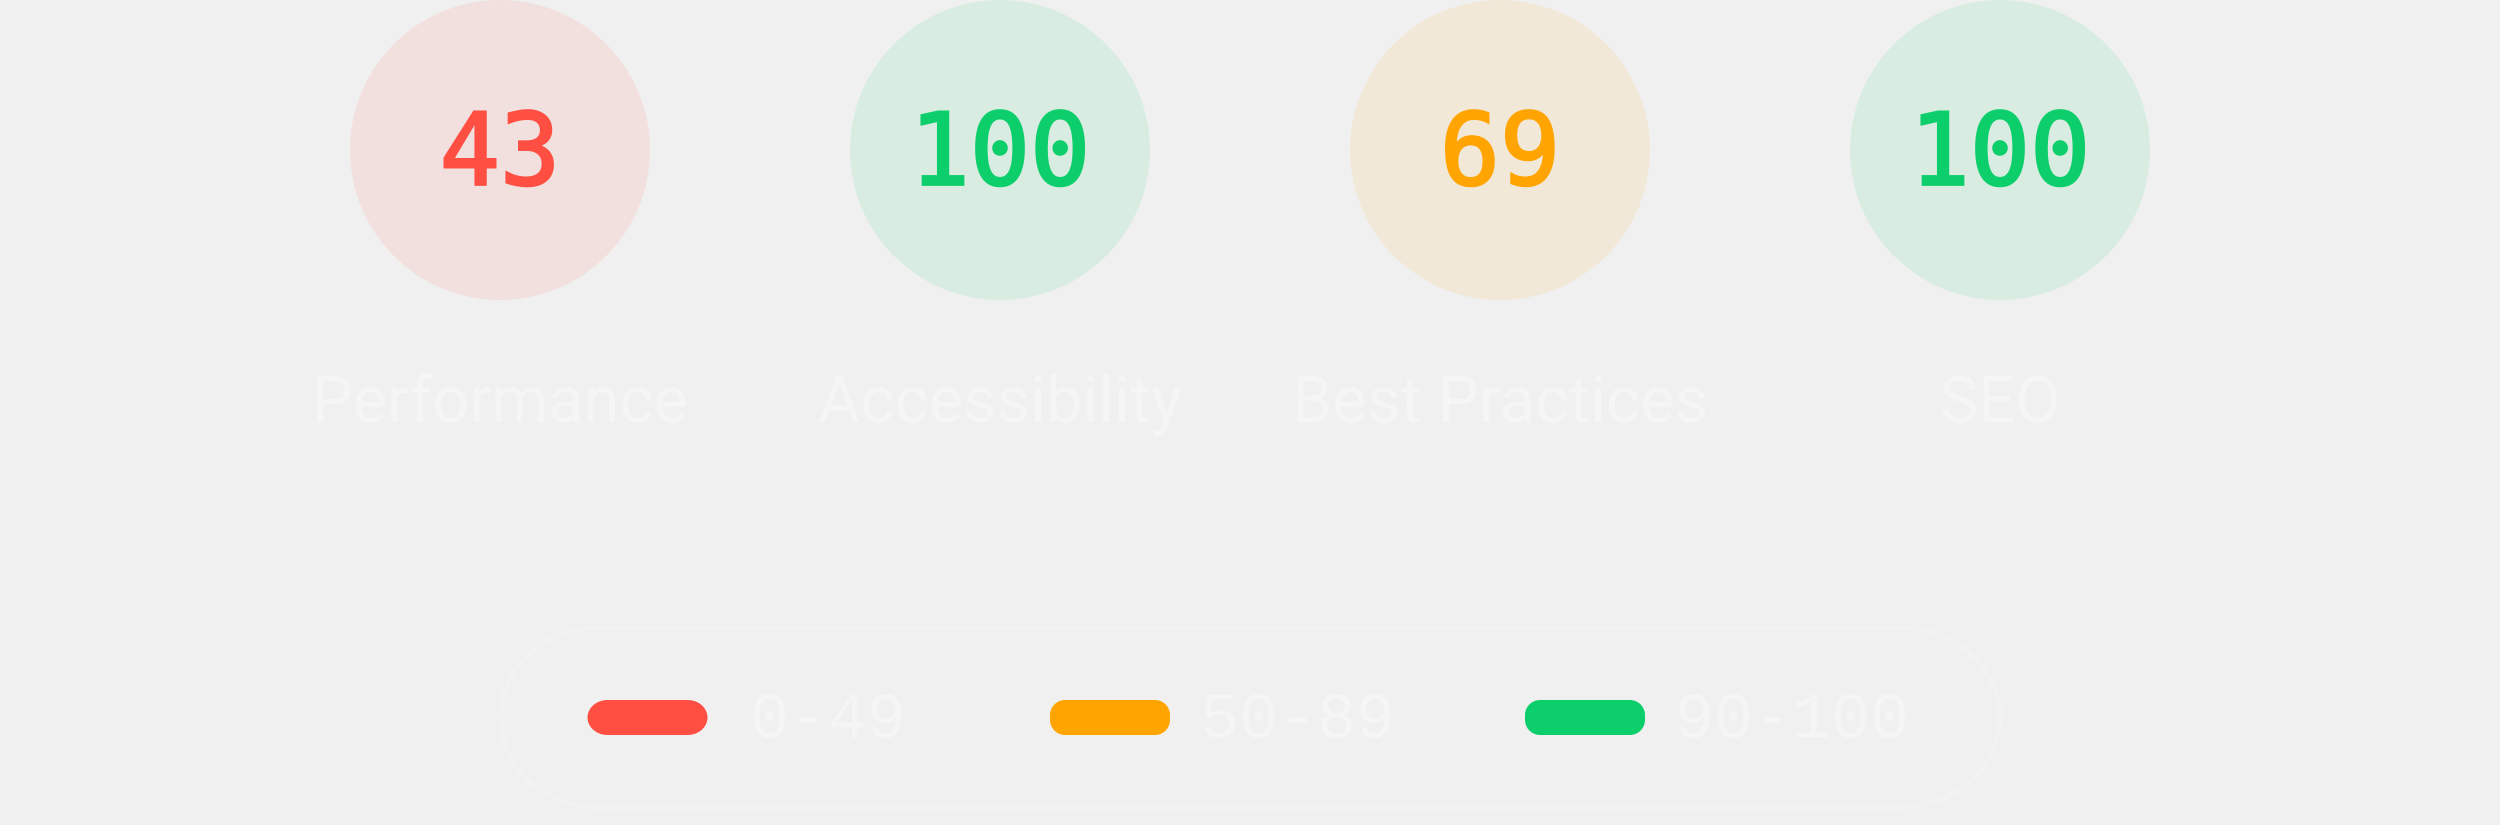
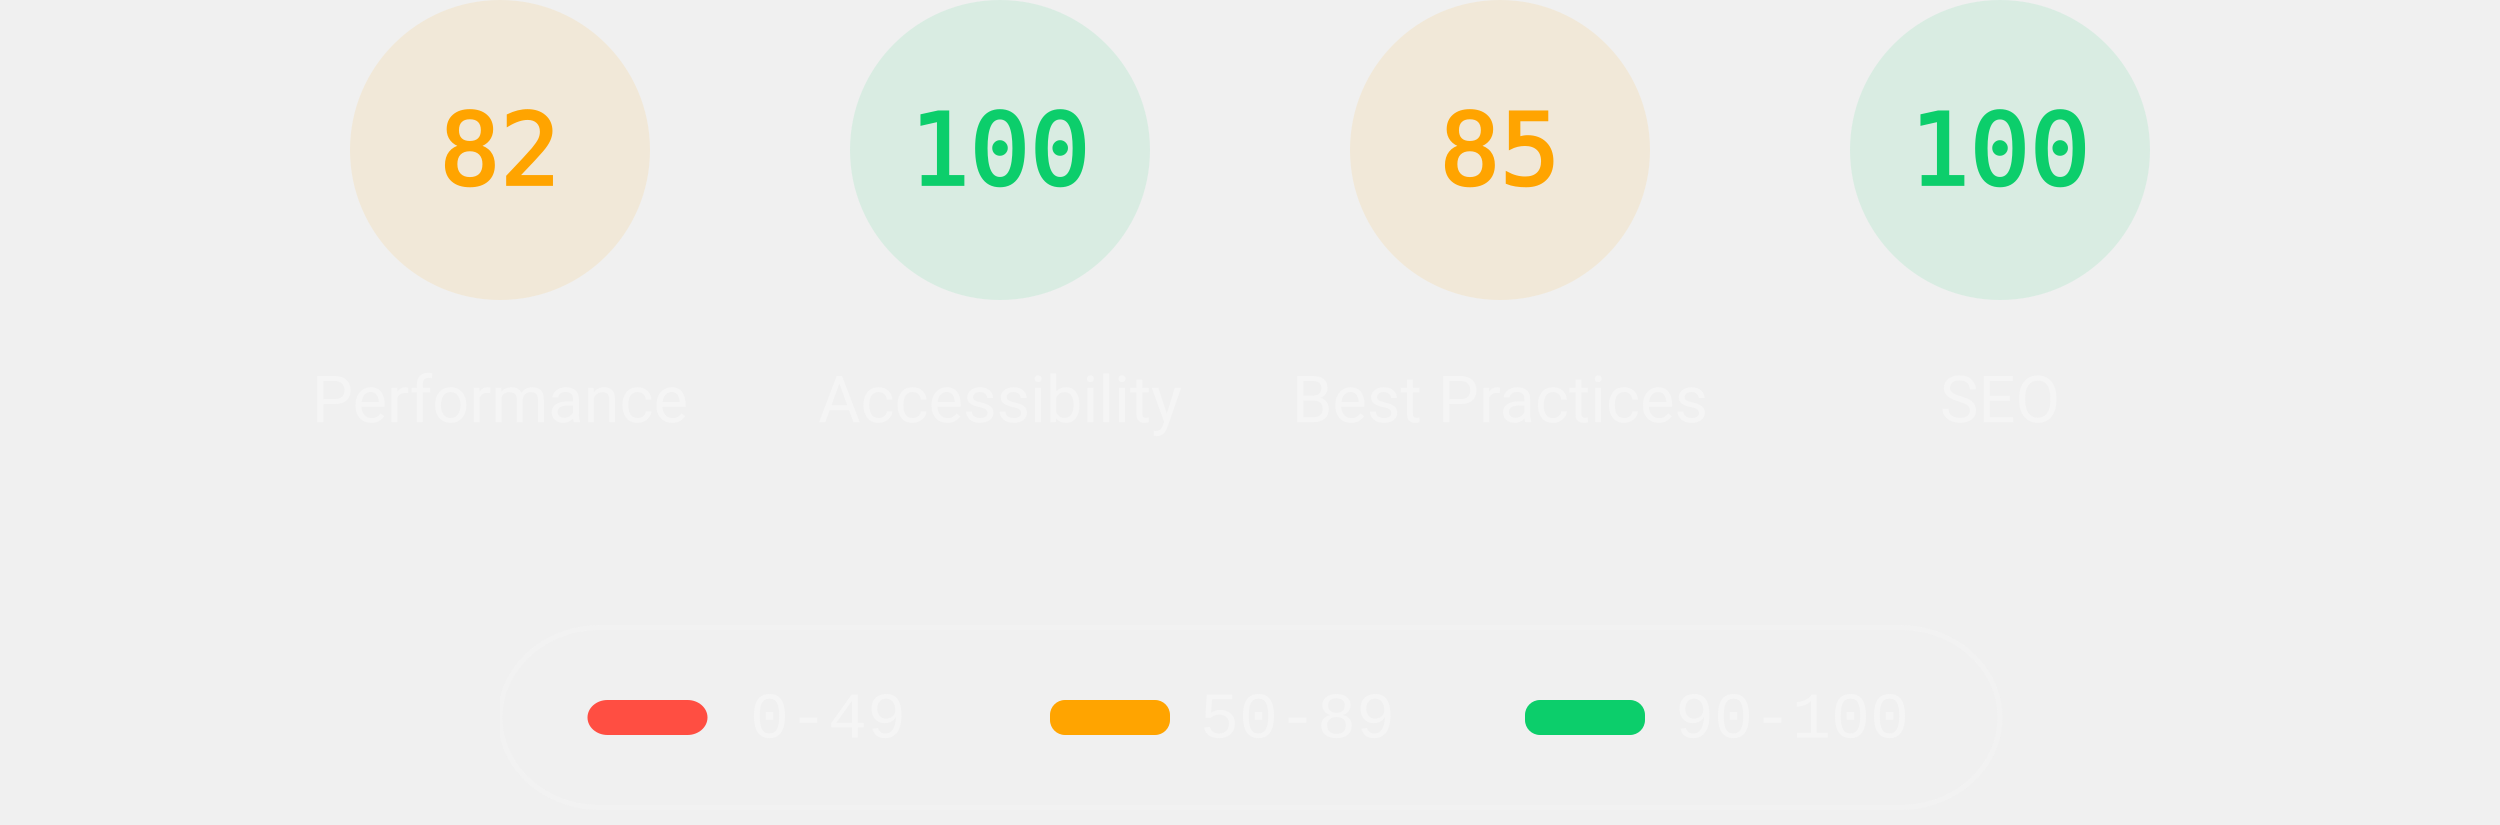
<svg xmlns="http://www.w3.org/2000/svg" class="theme--dark" fill="none" width="1000" height="330">
  <style>
			.gauge-base {
				opacity: 0.1
			}

			.gauge-arc {
				fill: none;
				animation-delay: 250ms;
				stroke-linecap: round;
				transform: rotate(-90deg);
				transform-origin: 100px 60px;
				animation: load-gauge 1s ease forwards
			}

			.guage-text {
				font-size: 40px;
				font-family: monospace;
				text-align: center
			}

			.guage-red {
				color: #ff4e42;
				fill: #ff4e42;
				stroke: #ff4e42
			}
			.guage-orange {
				color: #ffa400;
				fill: #ffa400;
				stroke: #ffa400
			}
			.guage-green {
				color: #0cce6b;
				fill: #0cce6b;
				stroke: #0cce6b
			}
			.theme--agnostic .guage-undefined {
				color: #5c5c5c;
				fill: #5c5c5c;
				stroke: #5c5c5c
			}
			.theme--light .guage-undefined {
				color: #1e1e1e;
				fill: #1e1e1e;
				stroke: #1e1e1e
			}
			.theme--dark .guage-undefined {
				color: #f5f5f5;
				fill: #f5f5f5;
				stroke: #f5f5f5
			}

			.guage-title {
				stroke: none;
				font-size: 26px;
				line-height: 26px;
				font-family: Roboto, Halvetica, Arial, sans-serif
			}
			.metric.guage-title {
				font-family: 'Courier New', Courier, monospace
			}
			.theme--agnostic .guage-title {
				color: #737373;
				fill: #737373
			}
			.theme--light .guage-title {
				color: #212121;
				fill: #212121
			}
			.theme--dark .guage-title {
				color: #f5f5f5;
				fill: #f5f5f5
			}

			@keyframes load-gauge {
				from {
					stroke-dasharray: 0 352.858
				}
			}
			.lh-gauge--pwa__disc {
				fill: #e0e0e0
			}
			.lh-gauge--pwa__logo {
				position: relative;
				fill: #b0b0b0
			}
			.lh-gauge--pwa__invisible {
				display: none
			}
			.lh-gauge--pwa__visible {
				display: inline
			}
			.guage-invisible {
				display: none
			}
			.lh-gauge--pwa__logo--primary-color {
				fill: #304ffe
			}
			.theme--agnostic .lh-gauge--pwa__logo--secondary-color {
				fill: #787878
			}
			.theme--light .lh-gauge--pwa__logo--secondary-color {
				fill: #3d3d3d
			}
			.theme--dark .lh-gauge--pwa__logo--secondary-color {
				fill: #d8b6b6
			}
			.theme--light #svg_2 {
				stroke: #00000022
			}
			.theme--agnostic #svg_2 {
				stroke: #616161
			}
			.theme--light #svg_2 {
				stroke: #00000022
			}
			.theme--dark #svg_2 {
				stroke: #f5f5f566
			}
		</style>
-   <svg class="guage-div guage-perf guage-red" viewBox="0 0 200 200" width="200" height="200" x="100" y="0">
-     <circle class="gauge-base" r="56" cx="100" cy="60" stroke-width="8" />
-     <circle class="gauge-arc guage-arc-1" r="56" cx="100" cy="60" stroke-width="8" style="stroke-dasharray: 151.299, 351.858;" />
-     <text class="guage-text" x="100px" y="60px" alignment-baseline="central" dominant-baseline="central" text-anchor="middle">43</text>
+   <svg class="guage-div guage-perf guage-orange" viewBox="0 0 200 200" width="200" height="200" x="100" y="0">
+     <circle class="gauge-base" r="56" cx="100" cy="60" stroke-width="8" />
+     <circle class="gauge-arc guage-arc-1" r="56" cx="100" cy="60" stroke-width="8" style="stroke-dasharray: 288.524, 351.858;" />
+     <text class="guage-text" x="100px" y="60px" alignment-baseline="central" dominant-baseline="central" text-anchor="middle">82</text>
    <text class="guage-title" x="100px" y="160px" alignment-baseline="central" dominant-baseline="central" text-anchor="middle">Performance</text>
  </svg>
  <svg class="guage-div guage-acc guage-green" viewBox="0 0 200 200" width="200" height="200" x="300" y="0">
    <circle class="gauge-base" r="56" cx="100" cy="60" stroke-width="8" />
    <circle class="gauge-arc guage-arc-2" r="56" cx="100" cy="60" stroke-width="8" style="stroke-dasharray: 351.858, 351.858;" />
    <text class="guage-text" x="100px" y="60px" alignment-baseline="central" dominant-baseline="central" text-anchor="middle">100</text>
    <text class="guage-title" x="100px" y="160px" alignment-baseline="central" dominant-baseline="central" text-anchor="middle">Accessibility</text>
  </svg>
  <svg class="guage-div guage-best guage-orange" viewBox="0 0 200 200" width="200" height="200" x="500" y="0">
    <circle class="gauge-base" r="56" cx="100" cy="60" stroke-width="8" />
-     <circle class="gauge-arc guage-arc-3" r="56" cx="100" cy="60" stroke-width="8" style="stroke-dasharray: 242.782, 351.858;" />
-     <text class="guage-text" x="100px" y="60px" alignment-baseline="central" dominant-baseline="central" text-anchor="middle">69</text>
+     <circle class="gauge-arc guage-arc-3" r="56" cx="100" cy="60" stroke-width="8" style="stroke-dasharray: 299.079, 351.858;" />
+     <text class="guage-text" x="100px" y="60px" alignment-baseline="central" dominant-baseline="central" text-anchor="middle">85</text>
    <text class="guage-title" x="100px" y="160px" alignment-baseline="central" dominant-baseline="central" text-anchor="middle">Best Practices</text>
  </svg>
  <svg class="guage-div guage-seo guage-green" viewBox="0 0 200 200" width="200" height="200" x="700" y="0">
    <circle class="gauge-base" r="56" cx="100" cy="60" stroke-width="8" />
    <circle class="gauge-arc guage-arc-4" r="56" cx="100" cy="60" stroke-width="8" style="stroke-dasharray: 351.858, 351.858;" />
    <text class="guage-text" x="100px" y="60px" alignment-baseline="central" dominant-baseline="central" text-anchor="middle">100</text>
    <text class="guage-title" x="100px" y="160px" alignment-baseline="central" dominant-baseline="central" text-anchor="middle">SEO</text>
  </svg>
  <svg class="guage-div guage-pwa guage-invisible" viewBox="0 0 200 200" width="200" height="200" x="900" y="0">
    <svg viewBox="0 0 60 60" width="112" height="112" x="44" y="4">
      <defs>
        <linearGradient id="lh-gauge--pwa__check-circle__gradient-0" x1="50%" y1="0%" x2="50%" y2="100%">
          <stop stop-color="#00C852" offset="0%" />
          <stop stop-color="#009688" offset="100%" />
        </linearGradient>
        <linearGradient id="lh-gauge--pwa__installable__shadow-gradient-0" x1="76.056%" x2="24.111%" y1="82.995%" y2="24.735%">
          <stop stop-color="#A5D6A7" offset="0%" />
          <stop stop-color="#80CBC4" offset="100%" />
        </linearGradient>
        <linearGradient id="lh-gauge--pwa__fast-reliable__shadow-gradient-0" x1="76.056%" y1="82.995%" x2="25.678%" y2="26.493%">
          <stop stop-color="#64B5F6" offset="0%" />
          <stop stop-color="#2979FF" offset="100%" />
        </linearGradient>
        <g id="lh-gauge--pwa__fast-reliable-badge-0">
          <circle fill="#FFFFFF" cx="10" cy="10" r="10" />
          <path fill="#304FFE" d="M10 3.58l5.25 2.34v3.5c0 3.23-2.24 6.26-5.25 7-3.01-.74-5.25-3.77-5.25-7v-3.5L10 3.58zm-.47 10.74l2.76-4.83.03-.07c.04-.08 0-.24-.22-.24h-1.64l.47-3.26h-.47l-2.7 4.77c-.02.01.05-.1-.04.05-.09.16-.1.31.18.31h1.63l-.47 3.27h.47z" />
        </g>
        <g id="lh-gauge--pwa__installable-badge-0">
          <circle fill="#FFFFFF" cx="10" cy="10" r="10" />
          <path fill="#009688" d="M10 4.167A5.835 5.835 0 0 0 4.167 10 5.835 5.835 0 0 0 10 15.833 5.835 5.835 0 0 0 15.833 10 5.835 5.835 0 0 0 10 4.167zm2.917 6.416h-2.334v2.334H9.417v-2.334H7.083V9.417h2.334V7.083h1.166v2.334h2.334v1.166z" />
        </g>
      </defs>
      <g stroke="none" fill-rule="nonzero">
        <circle class="lh-gauge--pwa__disc" cx="30" cy="30" r="30" />
        <g class="lh-gauge--pwa__logo">
          <path d="M35.66 19.39l.7-1.75h2L37.4 15 38.6 12l3.4 9h-2.51l-.58-1.61z" />
          <path d="M33.52 21l3.65-9h-2.42l-2.5 5.82L30.5 12h-1.86l-1.9 5.82-1.35-2.65-1.21 3.72L25.4 21h2.38l1.72-5.2 1.64 5.2z" />
          <path fill-rule="nonzero" d="M20.3 17.91h1.48c.45 0 .85-.05 1.2-.15l.39-1.18 1.07-3.3a2.64 2.64 0 0 0-.28-.37c-.55-.6-1.36-.91-2.42-.91H18v9h2.3V17.9zm1.96-3.84c.22.22.33.5.33.87 0 .36-.1.65-.29.87-.2.23-.59.35-1.15.35h-.86v-2.41h.87c.52 0 .89.1 1.1.32z" />
        </g>
        <rect class="lh-gauge--pwa__component lh-gauge--pwa__na-line lh-gauge--pwa__invisible" fill="#FFFFFF" x="20" y="32" width="20" height="4" rx="2" />
        <g class="lh-gauge--pwa__component lh-gauge--pwa__fast-reliable-badge lh-gauge--pwa__invisible" transform="translate(20, 29)">
          <path fill="url(#lh-gauge--pwa__fast-reliable__shadow-gradient-0)" d="M33.63 19.49A30 30 0 0 1 16.2 30.36L3 17.14 17.14 3l16.49 16.49z" />
          <use href="#lh-gauge--pwa__fast-reliable-badge-0" />
        </g>
        <g class="lh-gauge--pwa__component lh-gauge--pwa__installable-badge lh-gauge--pwa__invisible" transform="translate(20, 29)">
          <path fill="url(#lh-gauge--pwa__installable__shadow-gradient-0)" d="M33.629 19.487c-4.272 5.453-10.391 9.39-17.415 10.869L3 17.142 17.142 3 33.63 19.487z" />
          <use href="#lh-gauge--pwa__installable-badge-0" />
        </g>
        <g class="lh-gauge--pwa__component lh-gauge--pwa__fast-reliable-installable-badges lh-gauge--pwa__invisible">
          <g transform="translate(8, 29)">
            <path fill="url(#lh-gauge--pwa__fast-reliable__shadow-gradient-0)" d="M16.321 30.463L3 17.143 17.142 3l22.365 22.365A29.864 29.864 0 0 1 22 31c-1.942 0-3.84-.184-5.679-.537z" />
            <use href="#lh-gauge--pwa__fast-reliable-badge-0" />
          </g>
          <g transform="translate(32, 29)">
            <path fill="url(#lh-gauge--pwa__installable__shadow-gradient-0)" d="M25.982 11.84a30.107 30.107 0 0 1-13.08 15.203L3 17.143 17.142 3l8.84 8.84z" />
            <use href="#lh-gauge--pwa__installable-badge-0" />
          </g>
        </g>
        <g class="lh-gauge--pwa__component lh-gauge--pwa__check-circle lh-gauge--pwa__invisible" transform="translate(18, 28)">
          <circle fill="#FFFFFF" cx="12" cy="12" r="12" />
          <path fill="url(#lh-gauge--pwa__check-circle__gradient-0)" d="M12 2a10 10 0 1 0 0 20 10 10 0 0 0 0-20zm-2 15l-5-5 1.41-1.41L10 14.17l7.59-7.59L19 8l-9 9z" />
        </g>
      </g>
    </svg>
    <text class="guage-title" y="160px" alignment-baseline="central" dominant-baseline="central" text-anchor="middle">
      <tspan x="100px" dy="-6px">Progressive</tspan>
      <tspan x="100px" dy="30px">Web App</tspan>
    </text>
  </svg>
  <svg width="604" height="76" x="200" y="250">
    <g>
      <rect fill="none" id="canvas_background" height="80" width="604" y="-1" x="-1" />
      <g display="none" overflow="visible" y="0" x="0" height="100%" width="100%" id="canvasGrid">
        <rect fill="url(#gridpattern)" stroke-width="0" y="0" x="0" height="100%" width="100%" />
      </g>
    </g>
    <g>
      <rect fill-opacity="0" stroke-width="2" rx="40" id="svg_2" height="72" width="600" y="1" x="0" fill="#000000" />
      <rect stroke="#000" rx="8" id="svg_3" height="14" width="48" y="30" x="35" stroke-opacity="null" stroke-width="0" fill="#ff4e42" />
      <rect stroke="#000" rx="6" id="svg_4" height="14" width="48" y="30" x="220" stroke-opacity="null" stroke-width="0" fill="#ffa400" />
      <rect stroke="#000" rx="6" id="svg_5" height="14" width="48" y="30" x="410" stroke-opacity="null" stroke-width="0" fill="#0cce6b" />
      <text class="metric guage-title" xml:space="preserve" text-anchor="start" font-size="26" id="svg_6" y="45" x="100" stroke-opacity="null" stroke-width="0" stroke="#000">0-49</text>
      <text class="metric guage-title" xml:space="preserve" text-anchor="start" font-size="26" id="svg_7" y="45" x="280" stroke-opacity="null" stroke-width="0" stroke="#000">50-89</text>
      <text class="metric guage-title" xml:space="preserve" text-anchor="start" font-size="26" id="svg_8" y="45" x="470" stroke-opacity="null" stroke-width="0" stroke="#000">90-100</text>
    </g>
  </svg>
</svg>
